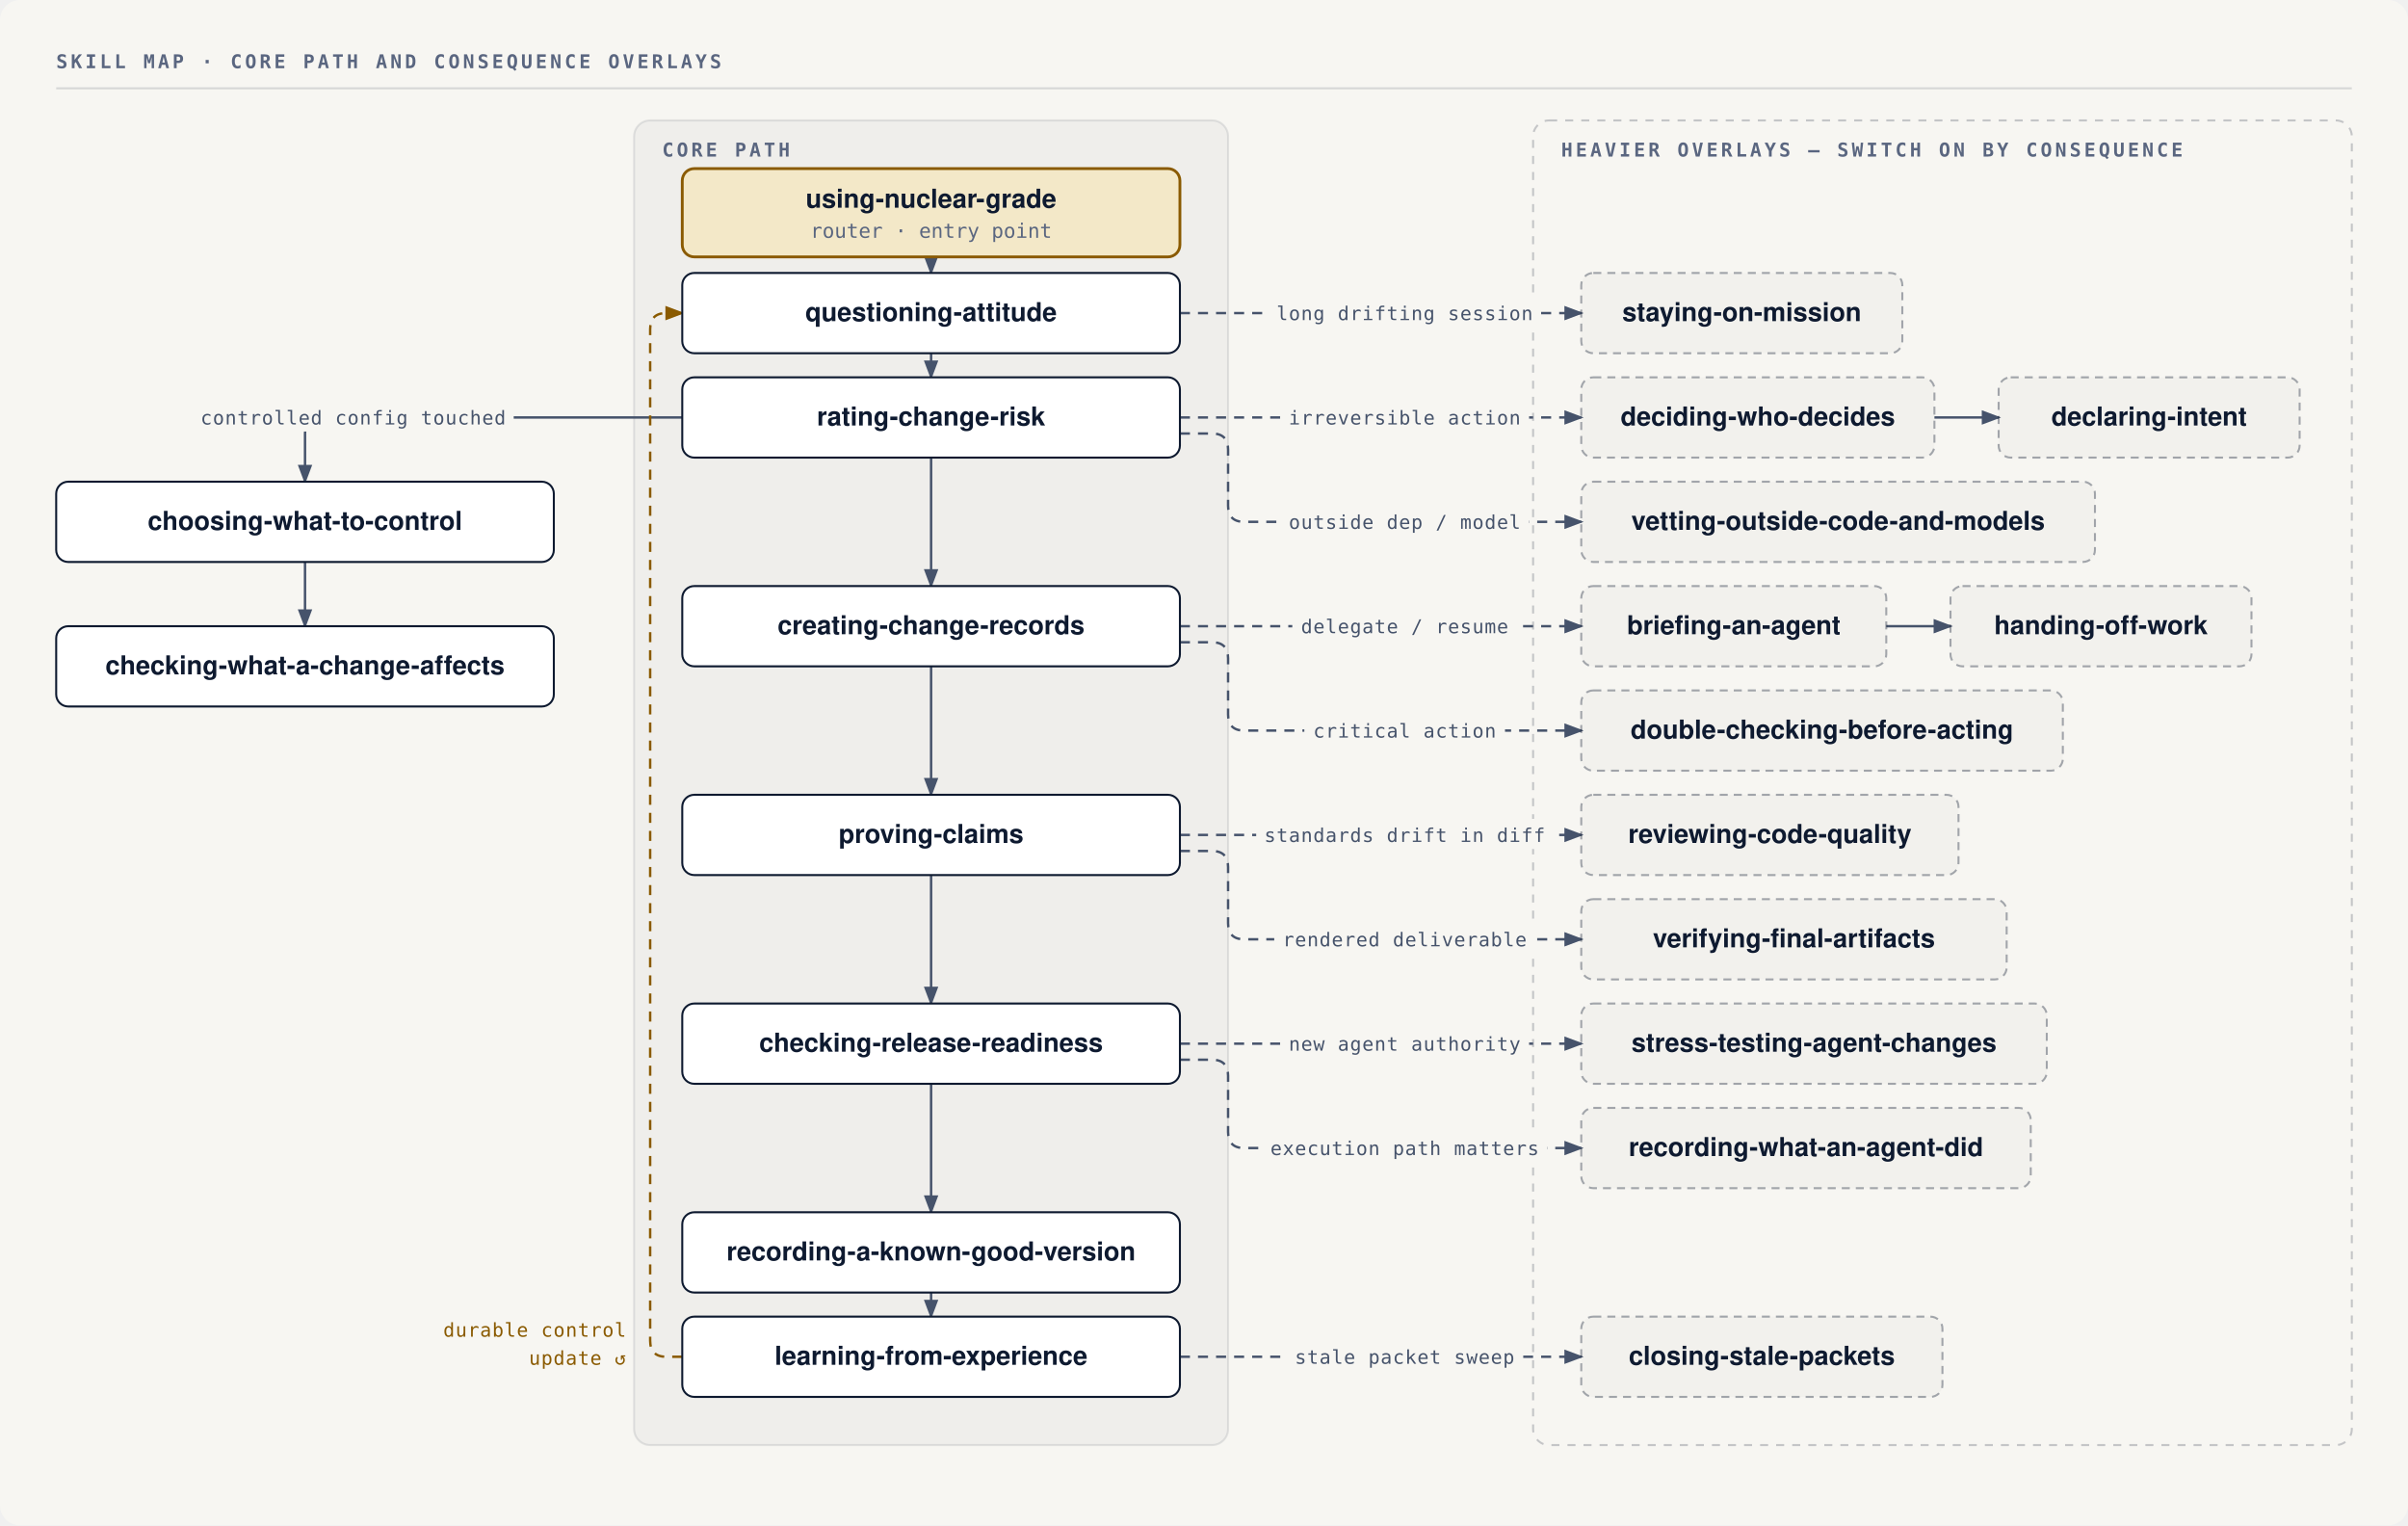
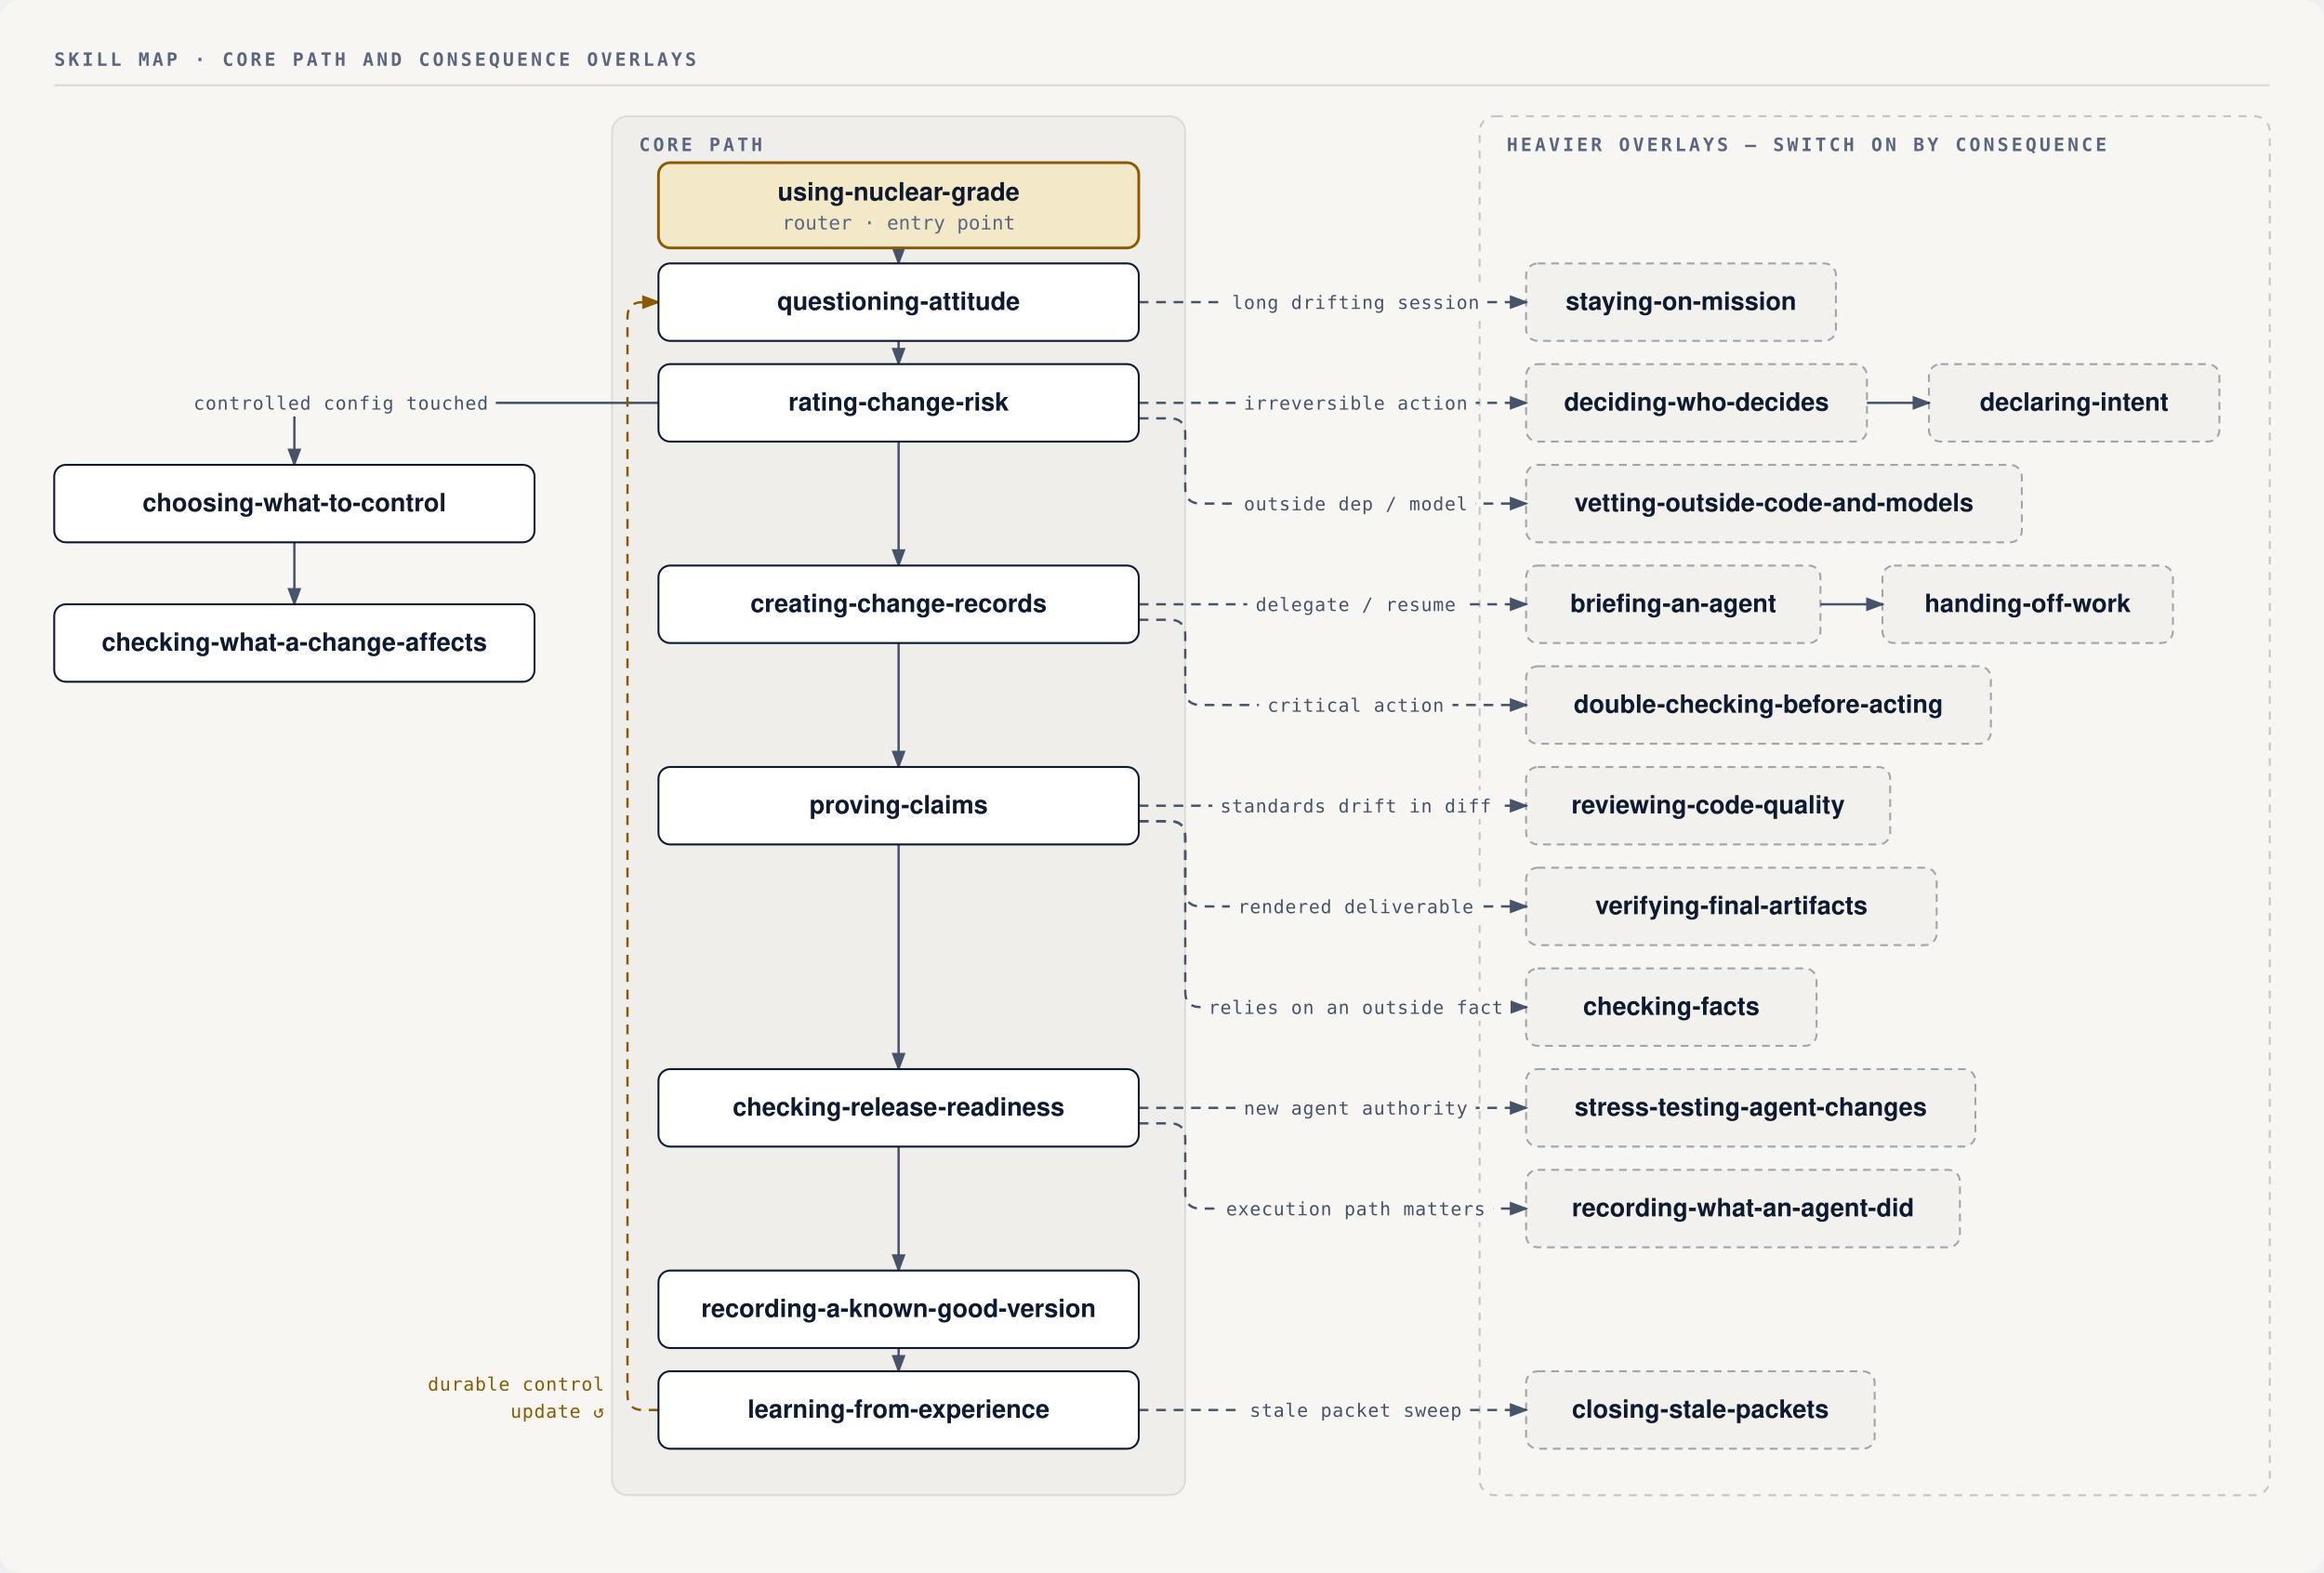
- <svg xmlns="http://www.w3.org/2000/svg" viewBox="0 0 1200 760" width="1200" height="760" role="img" aria-labelledby="t d">
+ <svg xmlns="http://www.w3.org/2000/svg" viewBox="0 0 1200 812" width="1200" height="812" role="img" aria-labelledby="t d">
  <style>
.bg{fill:#F7F6F2} .ink{fill:#0E1A30} .muted{fill:#46536B} .soft{fill:#5A6680}
.acc{fill:#8A5A00} .lnk{fill:#2F4F94}
.n-step{fill:#FFFFFF;stroke:#0E1A30} .n-store{fill:rgba(14,26,48,0.05);stroke:#46536B}
.n-focal{fill:rgba(255,210,77,0.22);stroke:#8A5A00} .n-ext{fill:rgba(14,26,48,0.03);stroke:rgba(14,26,48,0.32)}
.n-opt{fill:rgba(14,26,48,0.02);stroke:rgba(14,26,48,0.36);stroke-dasharray:4 3}
.n-indep{fill:rgba(47,79,148,0.07);stroke:#2F4F94}
.grp{fill:none;stroke:rgba(14,26,48,0.22);stroke-dasharray:4 4}
.band{fill:rgba(14,26,48,0.035);stroke:rgba(14,26,48,0.10)}
.ln{fill:none;stroke:#46536B} .ln-acc{fill:none;stroke:#8A5A00} .ln-lnk{fill:none;stroke:#2F4F94}
.life{stroke:rgba(14,26,48,0.25);stroke-dasharray:3 4}
.mask{fill:#F7F6F2} .rule{stroke:rgba(14,26,48,0.14)}
.name{font-family:system-ui, -apple-system, 'Segoe UI', Helvetica, Arial, sans-serif;font-size:13px;font-weight:600}
.sub{font-family:ui-monospace, SFMono-Regular, Menlo, Consolas, monospace;font-size:10px}
.eye{font-family:ui-monospace, SFMono-Regular, Menlo, Consolas, monospace;font-size:9.5px;font-weight:600;letter-spacing:0.16em}
.lbl{font-family:ui-monospace, SFMono-Regular, Menlo, Consolas, monospace;font-size:9.5px;letter-spacing:0.04em}
.ttl{font-family:'Iowan Old Style', Georgia, 'Times New Roman', serif;font-size:22px}
.call{font-family:'Iowan Old Style', Georgia, 'Times New Roman', serif;font-style:italic;font-size:14px}
@media (prefers-color-scheme: dark){
.bg{fill:#0E1A30} .ink{fill:#F4F7FC} .muted{fill:#B3C2DA} .soft{fill:#9DB0CE}
.acc{fill:#FFD24D} .lnk{fill:#8FB0E6}
.n-step{fill:#16263F;stroke:#D7E0EE} .n-store{fill:rgba(244,247,252,0.05);stroke:#9DB0CE}
.n-focal{fill:rgba(255,210,77,0.14);stroke:#FFD24D} .n-ext{fill:rgba(244,247,252,0.03);stroke:rgba(244,247,252,0.34)}
.n-opt{fill:rgba(244,247,252,0.02);stroke:rgba(244,247,252,0.40)}
.n-indep{fill:rgba(143,176,230,0.10);stroke:#8FB0E6}
.grp{stroke:rgba(244,247,252,0.26)} .band{fill:rgba(244,247,252,0.035);stroke:rgba(244,247,252,0.10)}
.ln{stroke:#9DB0CE} .ln-acc{stroke:#FFD24D} .ln-lnk{stroke:#8FB0E6}
.life{stroke:rgba(244,247,252,0.28)} .mask{fill:#0E1A30} .rule{stroke:rgba(244,247,252,0.16)}
}
</style>
  <defs>
    <marker id="m-muted" markerWidth="8" markerHeight="6" refX="7" refY="3" orient="auto">
      <polygon class="muted" points="0 0, 8 3, 0 6" />
    </marker>
    <marker id="m-acc" markerWidth="8" markerHeight="6" refX="7" refY="3" orient="auto">
      <polygon class="acc" points="0 0, 8 3, 0 6" />
    </marker>
    <marker id="m-lnk" markerWidth="8" markerHeight="6" refX="7" refY="3" orient="auto">
      <polygon class="lnk" points="0 0, 8 3, 0 6" />
    </marker>
  </defs>
-   <rect class="bg" width="1200" height="760" rx="10" />
+   <rect class="bg" width="1200" height="812" rx="10" />
  <text x="28" y="34" class="eye soft">SKILL MAP · CORE PATH AND CONSEQUENCE OVERLAYS</text>
  <line class="rule" x1="28" y1="44" x2="1172" y2="44" />
-   <rect class="grp" x="764" y="60" width="408" height="660" rx="8" />
+   <rect class="grp" x="764" y="60" width="408" height="712" rx="8" />
  <text x="778" y="78" class="eye soft" text-anchor="start">HEAVIER OVERLAYS — SWITCH ON BY CONSEQUENCE</text>
-   <rect class="band" x="316" y="60" width="296" height="660" rx="8" />
+   <rect class="band" x="316" y="60" width="296" height="712" rx="8" />
  <text x="330" y="78" class="eye soft" text-anchor="start">CORE PATH</text>
  <path class="ln" stroke-width="1.2" d="M588,156.0 L788,156.0" stroke-dasharray="5 4" marker-end="url(#m-muted)" />
  <path class="ln" stroke-width="1.2" d="M588,208.0 L788,208.0" stroke-dasharray="5 4" marker-end="url(#m-muted)" />
  <path class="ln" stroke-width="1.2" d="M964,208.0 L996,208.0" marker-end="url(#m-muted)" />
  <path class="ln" stroke-width="1.2" d="M588,216.0 L604,216.0 Q612,216.0 612,224.0 L612,252 Q612,260 620,260 L788,260.0" stroke-dasharray="5 4" marker-end="url(#m-muted)" />
  <path class="ln" stroke-width="1.2" d="M588,312.0 L788,312.0" stroke-dasharray="5 4" marker-end="url(#m-muted)" />
  <path class="ln" stroke-width="1.2" d="M940,312.0 L972,312.0" marker-end="url(#m-muted)" />
  <path class="ln" stroke-width="1.2" d="M588,320.0 L604,320.0 Q612,320.0 612,328.0 L612,356 Q612,364 620,364 L788,364.0" stroke-dasharray="5 4" marker-end="url(#m-muted)" />
  <path class="ln" stroke-width="1.2" d="M588,416.0 L788,416.0" stroke-dasharray="5 4" marker-end="url(#m-muted)" />
  <path class="ln" stroke-width="1.2" d="M588,424.0 L604,424.0 Q612,424.0 612,432.0 L612,460 Q612,468 620,468 L788,468.0" stroke-dasharray="5 4" marker-end="url(#m-muted)" />
-   <path class="ln" stroke-width="1.2" d="M588,520.0 L788,520.0" stroke-dasharray="5 4" marker-end="url(#m-muted)" />
-   <path class="ln" stroke-width="1.2" d="M588,528.0 L604,528.0 Q612,528.0 612,536.0 L612,564 Q612,572 620,572 L788,572.0" stroke-dasharray="5 4" marker-end="url(#m-muted)" />
-   <path class="ln" stroke-width="1.2" d="M588,676.0 L788,676.0" stroke-dasharray="5 4" marker-end="url(#m-muted)" />
+   <path class="ln" stroke-width="1.2" d="M588,424.0 L604,424.0 Q612,424.0 612,432.0 L612,512 Q612,520 620,520 L788,520.0" stroke-dasharray="5 4" marker-end="url(#m-muted)" />
+   <path class="ln" stroke-width="1.2" d="M588,572.0 L788,572.0" stroke-dasharray="5 4" marker-end="url(#m-muted)" />
+   <path class="ln" stroke-width="1.2" d="M588,580.0 L604,580.0 Q612,580.0 612,588.0 L612,616 Q612,624 620,624 L788,624.0" stroke-dasharray="5 4" marker-end="url(#m-muted)" />
+   <path class="ln" stroke-width="1.2" d="M588,728.0 L788,728.0" stroke-dasharray="5 4" marker-end="url(#m-muted)" />
  <path class="ln" stroke-width="1.2" d="M464.0,128 L464.0,136" marker-end="url(#m-muted)" />
  <path class="ln" stroke-width="1.2" d="M464.0,176 L464.0,188" marker-end="url(#m-muted)" />
  <path class="ln" stroke-width="1.2" d="M464.0,228 L464.0,292" marker-end="url(#m-muted)" />
  <path class="ln" stroke-width="1.2" d="M464.0,332 L464.0,396" marker-end="url(#m-muted)" />
-   <path class="ln" stroke-width="1.2" d="M464.0,436 L464.0,500" marker-end="url(#m-muted)" />
-   <path class="ln" stroke-width="1.2" d="M464.0,540 L464.0,604" marker-end="url(#m-muted)" />
-   <path class="ln" stroke-width="1.2" d="M464.0,644 L464.0,656" marker-end="url(#m-muted)" />
+   <path class="ln" stroke-width="1.2" d="M464.0,436 L464.0,552" marker-end="url(#m-muted)" />
+   <path class="ln" stroke-width="1.2" d="M464.0,592 L464.0,656" marker-end="url(#m-muted)" />
+   <path class="ln" stroke-width="1.2" d="M464.0,696 L464.0,708" marker-end="url(#m-muted)" />
  <path class="ln" stroke-width="1.2" d="M340,208.0 L160.0,208.0 Q152.0,208.0 152.0,216.0 L152.0,240" marker-end="url(#m-muted)" />
  <path class="ln" stroke-width="1.2" d="M152.0,280 L152.0,312" marker-end="url(#m-muted)" />
-   <path class="ln-acc" stroke-width="1.2" d="M340,676.0 L332,676.0 Q324,676.0 324,668.0 L324,164.0 Q324,156.0 332,156.0 L340,156.0" stroke-dasharray="5 4" marker-end="url(#m-acc)" />
+   <path class="ln-acc" stroke-width="1.2" d="M340,728.0 L332,728.0 Q324,728.0 324,720.0 L324,164.0 Q324,156.0 332,156.0 L340,156.0" stroke-dasharray="5 4" marker-end="url(#m-acc)" />
  <rect class="n-focal" stroke-width="1.4" x="340" y="84" width="248" height="44" rx="6" />
  <text x="464.0" y="103.5" class="name ink" text-anchor="middle">using-nuclear-grade</text>
  <text x="464.0" y="118.5" class="sub soft" text-anchor="middle">router · entry point</text>
  <rect class="n-step" stroke-width="1" x="340" y="136" width="248" height="40" rx="6" />
  <text x="464.0" y="160.0" class="name ink" text-anchor="middle">questioning-attitude</text>
  <rect class="n-opt" stroke-width="1" x="788" y="136" width="160" height="40" rx="6" />
  <text x="868.0" y="160.0" class="name ink" text-anchor="middle">staying-on-mission</text>
  <rect class="n-step" stroke-width="1" x="340" y="188" width="248" height="40" rx="6" />
  <text x="464.0" y="212.0" class="name ink" text-anchor="middle">rating-change-risk</text>
  <rect class="n-opt" stroke-width="1" x="788" y="188" width="176" height="40" rx="6" />
  <text x="876.0" y="212.0" class="name ink" text-anchor="middle">deciding-who-decides</text>
  <rect class="n-opt" stroke-width="1" x="996" y="188" width="150" height="40" rx="6" />
  <text x="1071.0" y="212.0" class="name ink" text-anchor="middle">declaring-intent</text>
  <rect class="n-opt" stroke-width="1" x="788" y="240" width="256" height="40" rx="6" />
  <text x="916.0" y="264.0" class="name ink" text-anchor="middle">vetting-outside-code-and-models</text>
  <rect class="n-step" stroke-width="1" x="340" y="292" width="248" height="40" rx="6" />
  <text x="464.0" y="316.0" class="name ink" text-anchor="middle">creating-change-records</text>
  <rect class="n-opt" stroke-width="1" x="788" y="292" width="152" height="40" rx="6" />
  <text x="864.0" y="316.0" class="name ink" text-anchor="middle">briefing-an-agent</text>
  <rect class="n-opt" stroke-width="1" x="972" y="292" width="150" height="40" rx="6" />
  <text x="1047.0" y="316.0" class="name ink" text-anchor="middle">handing-off-work</text>
  <rect class="n-opt" stroke-width="1" x="788" y="344" width="240" height="40" rx="6" />
  <text x="908.0" y="368.0" class="name ink" text-anchor="middle">double-checking-before-acting</text>
  <rect class="n-step" stroke-width="1" x="340" y="396" width="248" height="40" rx="6" />
  <text x="464.0" y="420.0" class="name ink" text-anchor="middle">proving-claims</text>
  <rect class="n-opt" stroke-width="1" x="788" y="396" width="188" height="40" rx="6" />
  <text x="882.0" y="420.0" class="name ink" text-anchor="middle">reviewing-code-quality</text>
  <rect class="n-opt" stroke-width="1" x="788" y="448" width="212" height="40" rx="6" />
  <text x="894.0" y="472.0" class="name ink" text-anchor="middle">verifying-final-artifacts</text>
-   <rect class="n-step" stroke-width="1" x="340" y="500" width="248" height="40" rx="6" />
-   <text x="464.0" y="524.0" class="name ink" text-anchor="middle">checking-release-readiness</text>
-   <rect class="n-opt" stroke-width="1" x="788" y="500" width="232" height="40" rx="6" />
-   <text x="904.0" y="524.0" class="name ink" text-anchor="middle">stress-testing-agent-changes</text>
-   <rect class="n-opt" stroke-width="1" x="788" y="552" width="224" height="40" rx="6" />
-   <text x="900.0" y="576.0" class="name ink" text-anchor="middle">recording-what-an-agent-did</text>
-   <rect class="n-step" stroke-width="1" x="340" y="604" width="248" height="40" rx="6" />
-   <text x="464.0" y="628.0" class="name ink" text-anchor="middle">recording-a-known-good-version</text>
+   <rect class="n-opt" stroke-width="1" x="788" y="500" width="150" height="40" rx="6" />
+   <text x="863.0" y="524.0" class="name ink" text-anchor="middle">checking-facts</text>
+   <rect class="n-step" stroke-width="1" x="340" y="552" width="248" height="40" rx="6" />
+   <text x="464.0" y="576.0" class="name ink" text-anchor="middle">checking-release-readiness</text>
+   <rect class="n-opt" stroke-width="1" x="788" y="552" width="232" height="40" rx="6" />
+   <text x="904.0" y="576.0" class="name ink" text-anchor="middle">stress-testing-agent-changes</text>
+   <rect class="n-opt" stroke-width="1" x="788" y="604" width="224" height="40" rx="6" />
+   <text x="900.0" y="628.0" class="name ink" text-anchor="middle">recording-what-an-agent-did</text>
  <rect class="n-step" stroke-width="1" x="340" y="656" width="248" height="40" rx="6" />
-   <text x="464.0" y="680.0" class="name ink" text-anchor="middle">learning-from-experience</text>
-   <rect class="n-opt" stroke-width="1" x="788" y="656" width="180" height="40" rx="6" />
-   <text x="878.0" y="680.0" class="name ink" text-anchor="middle">closing-stale-packets</text>
+   <text x="464.0" y="680.0" class="name ink" text-anchor="middle">recording-a-known-good-version</text>
+   <rect class="n-step" stroke-width="1" x="340" y="708" width="248" height="40" rx="6" />
+   <text x="464.0" y="732.0" class="name ink" text-anchor="middle">learning-from-experience</text>
+   <rect class="n-opt" stroke-width="1" x="788" y="708" width="180" height="40" rx="6" />
+   <text x="878.0" y="732.0" class="name ink" text-anchor="middle">closing-stale-packets</text>
  <rect class="n-step" stroke-width="1" x="28" y="240" width="248" height="40" rx="6" />
  <text x="152.0" y="264.0" class="name ink" text-anchor="middle">choosing-what-to-control</text>
  <rect class="n-step" stroke-width="1" x="28" y="312" width="248" height="40" rx="6" />
  <text x="152.0" y="336.0" class="name ink" text-anchor="middle">checking-what-a-change-affects</text>
  <rect class="mask" x="632.0" y="148" width="136.0" height="15" rx="2" />
  <text x="700.0" y="159.5" class="lbl muted" text-anchor="middle">long drifting session</text>
  <rect class="mask" x="638.0" y="200" width="124.0" height="15" rx="2" />
  <text x="700.0" y="211.5" class="lbl muted" text-anchor="middle">irreversible action</text>
  <rect class="mask" x="638.0" y="252" width="124.0" height="15" rx="2" />
  <text x="700.0" y="263.5" class="lbl muted" text-anchor="middle">outside dep / model</text>
  <rect class="mask" x="644.0" y="304" width="112.0" height="15" rx="2" />
  <text x="700.0" y="315.5" class="lbl muted" text-anchor="middle">delegate / resume</text>
  <rect class="mask" x="650.0" y="356" width="100.0" height="15" rx="2" />
  <text x="700.0" y="367.5" class="lbl muted" text-anchor="middle">critical action</text>
  <rect class="mask" x="626.0" y="408" width="148.0" height="15" rx="2" />
  <text x="700.0" y="419.5" class="lbl muted" text-anchor="middle">standards drift in diff</text>
  <rect class="mask" x="635.0" y="460" width="130.0" height="15" rx="2" />
  <text x="700.0" y="471.5" class="lbl muted" text-anchor="middle">rendered deliverable</text>
-   <rect class="mask" x="638.0" y="512" width="124.0" height="15" rx="2" />
-   <text x="700.0" y="523.5" class="lbl muted" text-anchor="middle">new agent authority</text>
-   <rect class="mask" x="629.0" y="564" width="142.0" height="15" rx="2" />
-   <text x="700.0" y="575.5" class="lbl muted" text-anchor="middle">execution path matters</text>
-   <rect class="mask" x="641.0" y="668" width="118.0" height="15" rx="2" />
-   <text x="700.0" y="679.5" class="lbl muted" text-anchor="middle">stale packet sweep</text>
+   <rect class="mask" x="620.0" y="512" width="160.0" height="15" rx="2" />
+   <text x="700.0" y="523.5" class="lbl muted" text-anchor="middle">relies on an outside fact</text>
+   <rect class="mask" x="638.0" y="564" width="124.0" height="15" rx="2" />
+   <text x="700.0" y="575.5" class="lbl muted" text-anchor="middle">new agent authority</text>
+   <rect class="mask" x="629.0" y="616" width="142.0" height="15" rx="2" />
+   <text x="700.0" y="627.5" class="lbl muted" text-anchor="middle">execution path matters</text>
+   <rect class="mask" x="641.0" y="720" width="118.0" height="15" rx="2" />
+   <text x="700.0" y="731.5" class="lbl muted" text-anchor="middle">stale packet sweep</text>
  <rect class="mask" x="96.0" y="200.0" width="160.0" height="15" rx="2" />
  <text x="176.0" y="211.5" class="lbl muted" text-anchor="middle">controlled config touched</text>
-   <text x="312" y="666.0" class="lbl acc" text-anchor="end">durable control</text>
-   <text x="312" y="680.0" class="lbl acc" text-anchor="end">update ↺</text>
+   <text x="312" y="718.0" class="lbl acc" text-anchor="end">durable control</text>
+   <text x="312" y="732.0" class="lbl acc" text-anchor="end">update ↺</text>
</svg>
